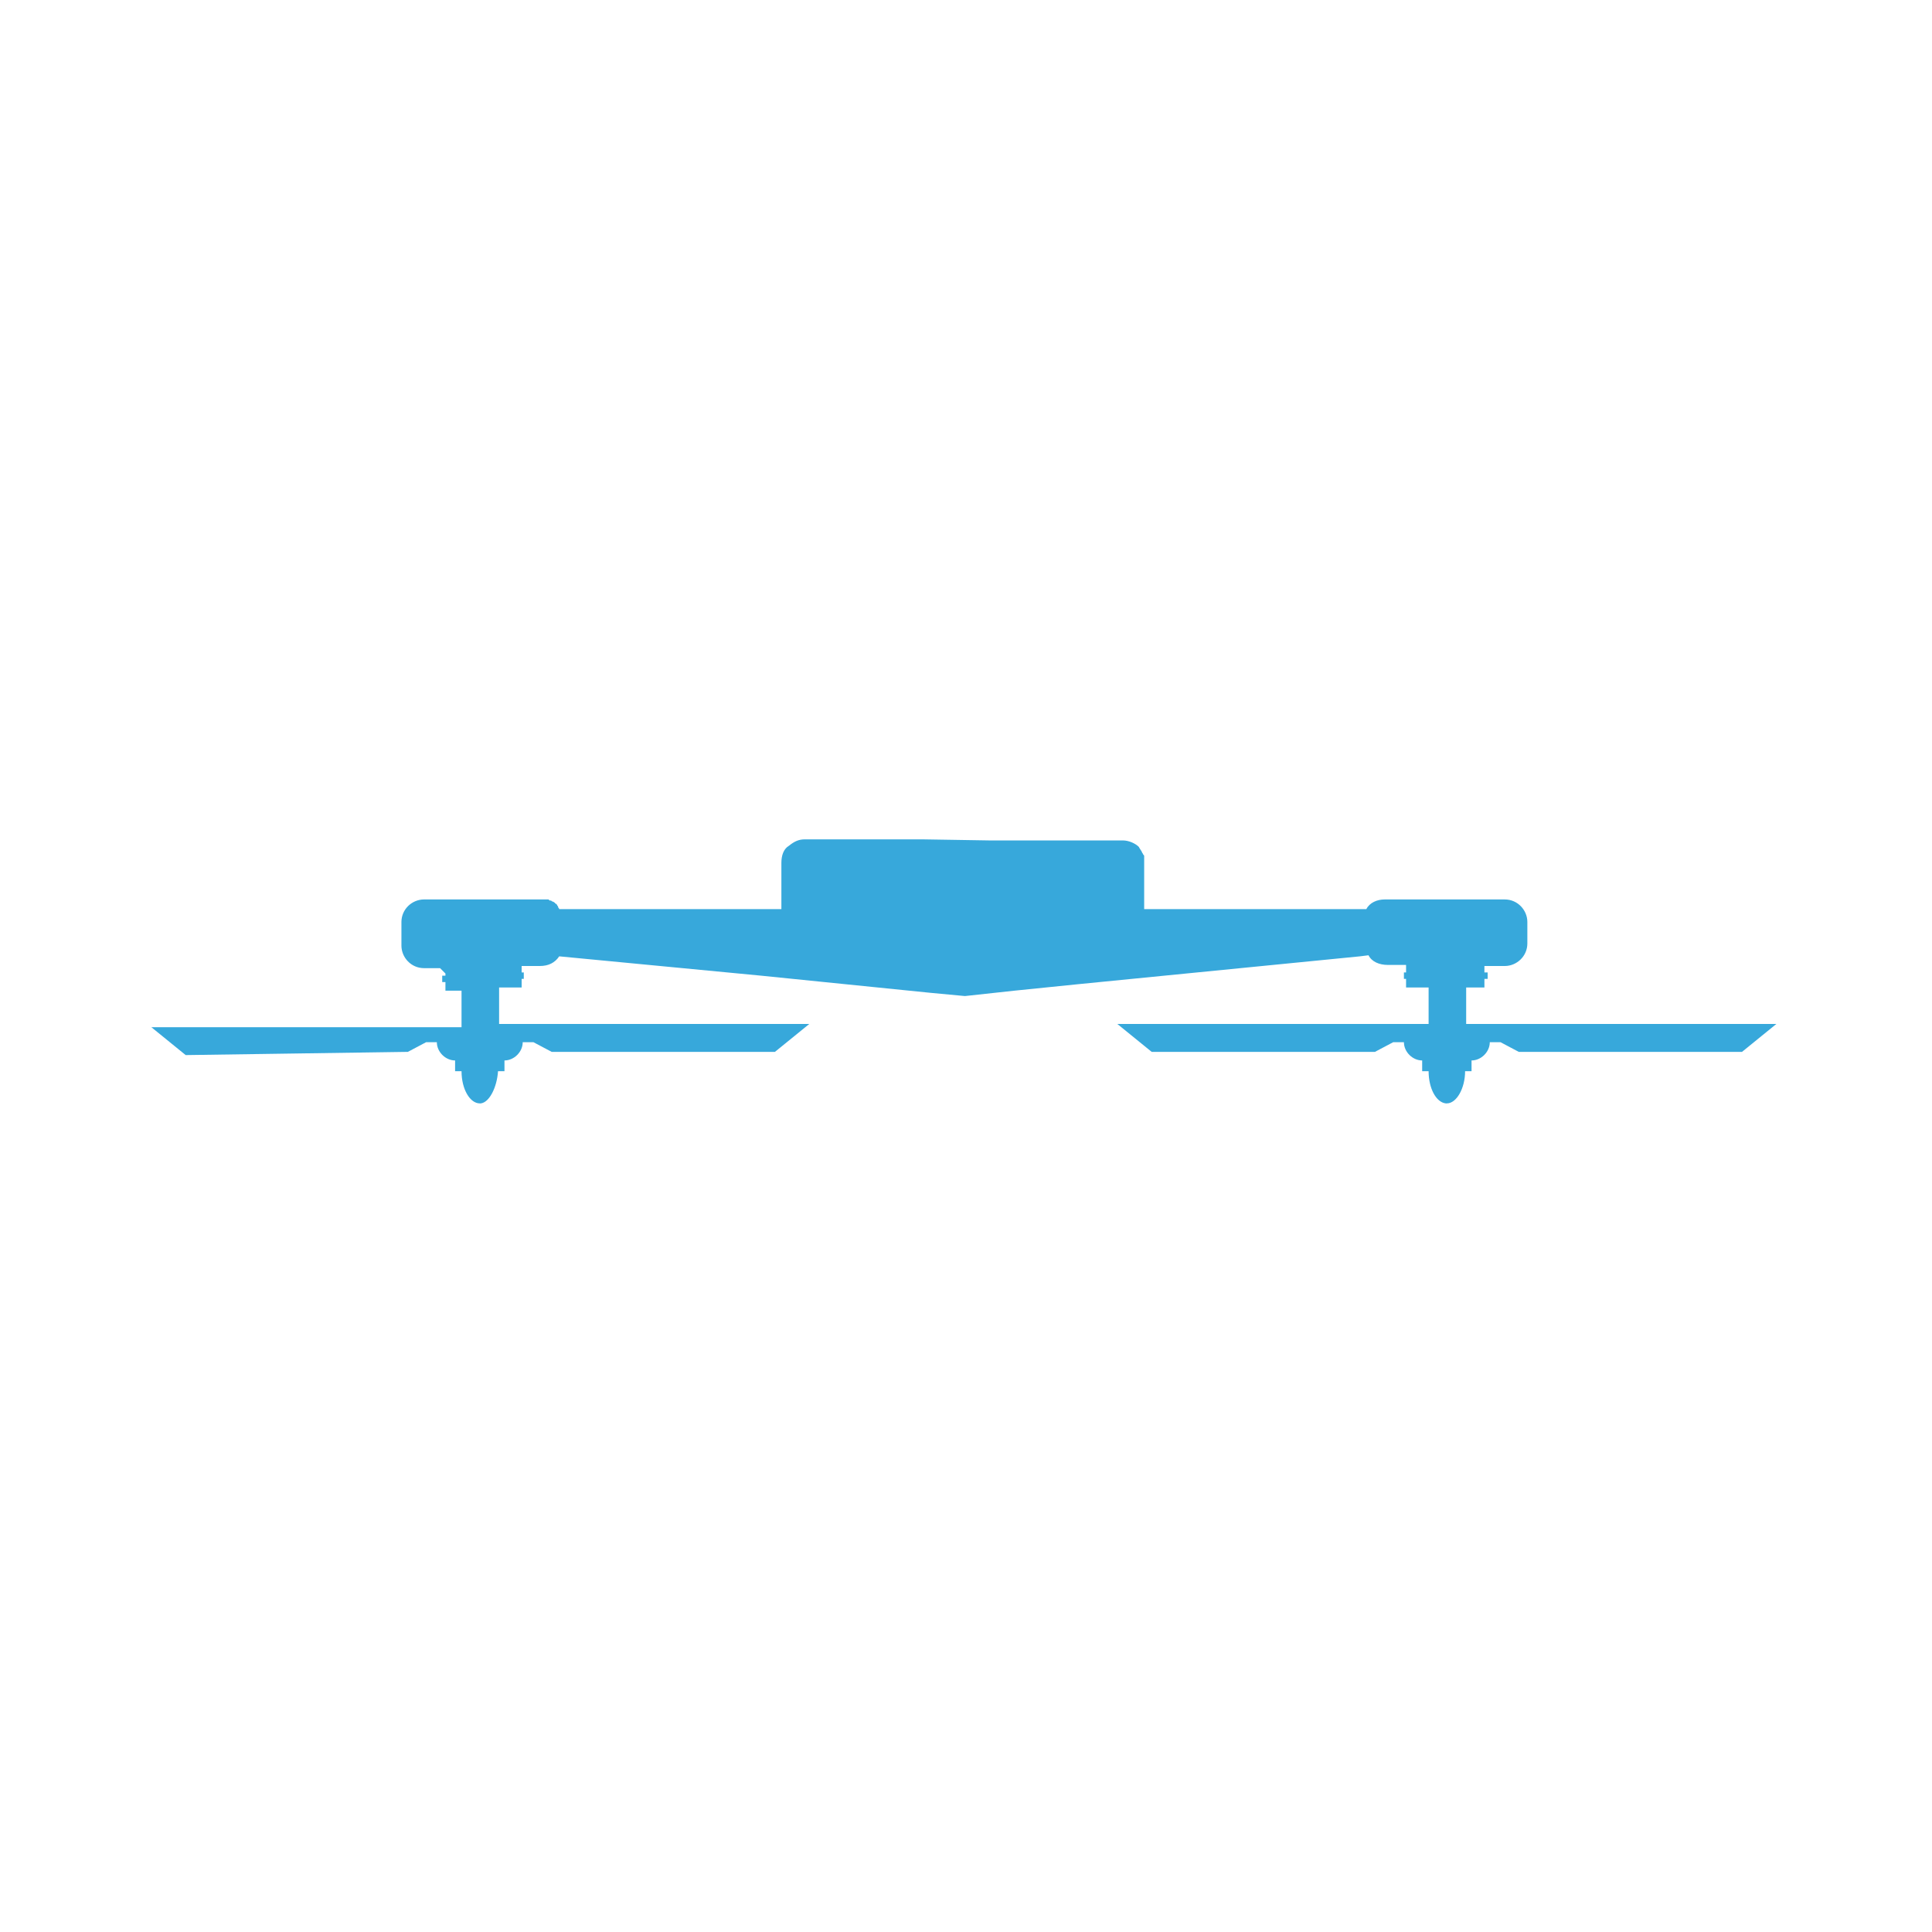
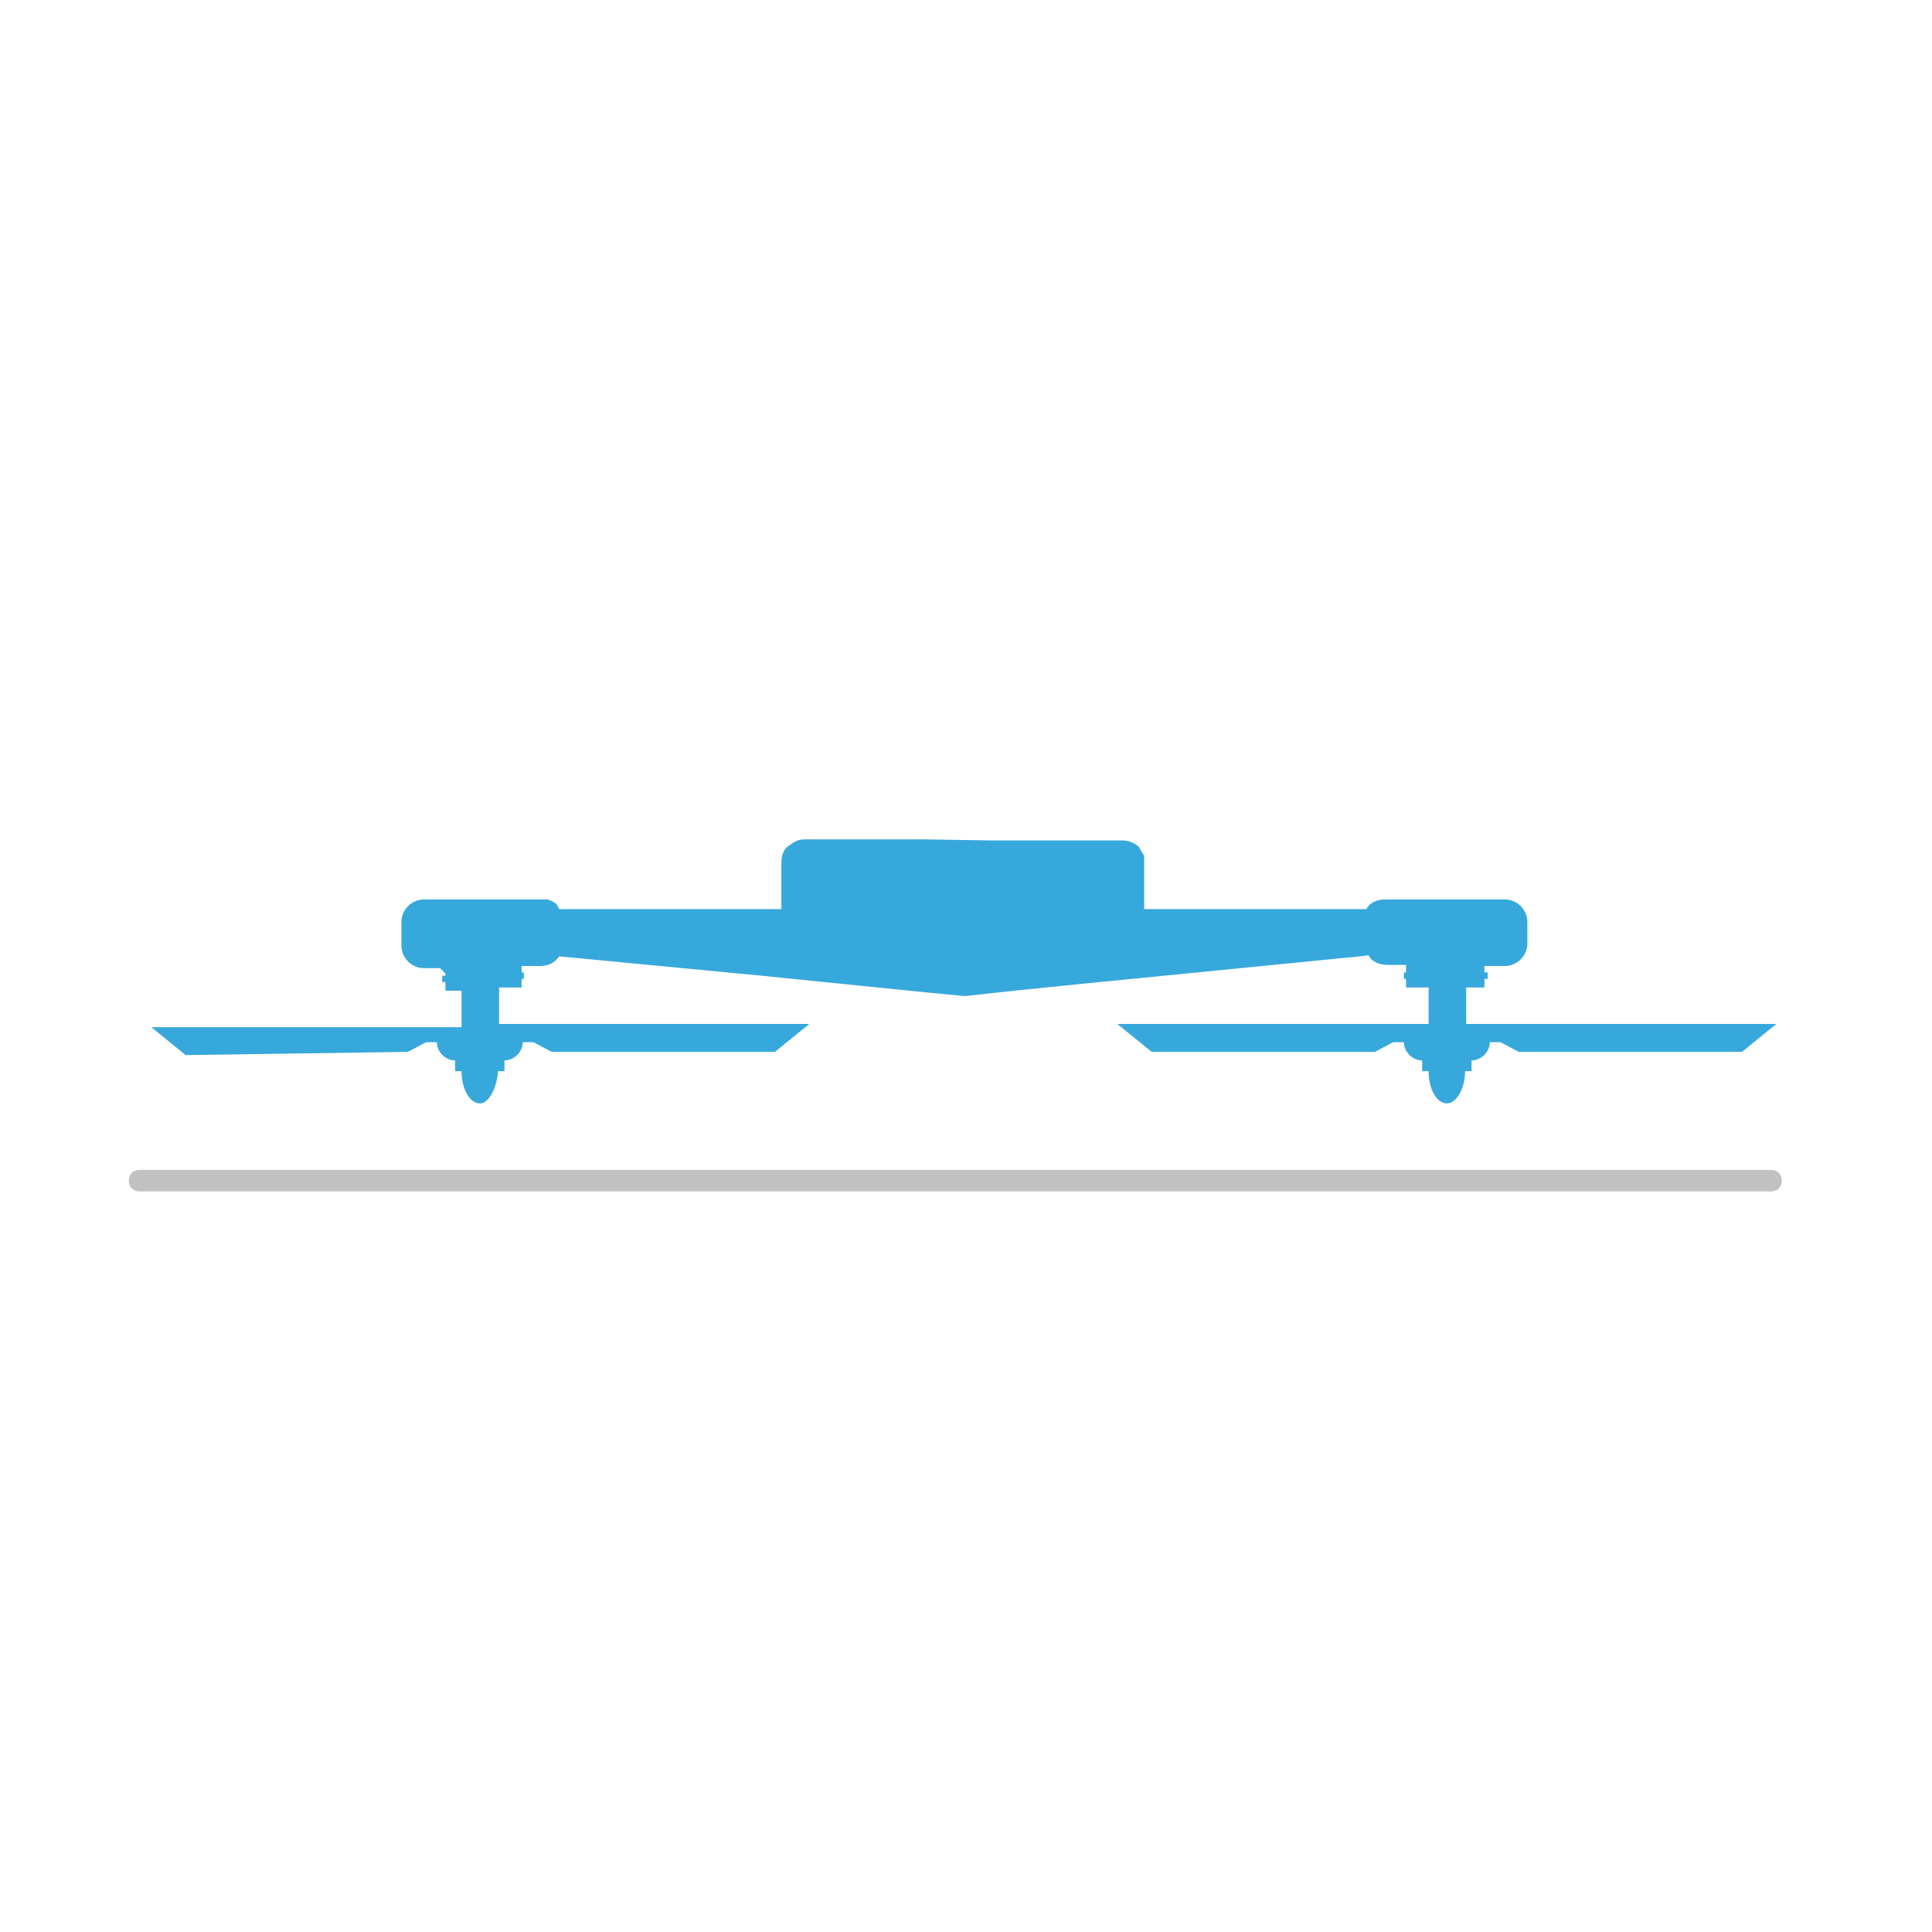
- <svg xmlns="http://www.w3.org/2000/svg" version="1.1" id="Ebene_1" x="0px" y="0px" viewBox="0 0 180 180" style="enable-background:new 0 0 180 180;" xml:space="preserve">
+ <svg xmlns="http://www.w3.org/2000/svg" version="1.1" id="Ebene_1" x="0px" y="0px" viewBox="-9 11 180 180" style="enable-background:new -9 11 180 180;" xml:space="preserve">
  <style type="text/css">
	.st0{fill:#37A8DB;}
+ 	.st1{fill:#C1C1C1;}
</style>
-   <path class="st0" d="M85.9,78.2H75c-0.6,0-1,0.2-1.5,0.6c-0.5,0.3-0.7,0.9-0.7,1.6l0,4.3h-8.1l-12.6,0c0-0.1-0.1-0.1-0.1-0.2  s-0.1-0.1-0.1-0.2l0,0l-0.1-0.1c0,0-0.1,0-0.1-0.1c-0.1,0-0.1-0.1-0.2-0.1c-0.1,0-0.1-0.1-0.2-0.1c-0.1,0-0.1,0-0.2-0.1  c-0.1,0-0.1,0-0.2,0l0,0c-0.1,0-0.1,0-0.2,0c-0.1,0-0.1,0-0.2,0H39.5c-1.1,0-2.1,0.9-2.1,2.1v0.7v0.5v1c0,1.1,0.9,2.1,2.1,2.1l1.5,0  l0.5,0.5v0.2h-0.3v0.6l0.3,0v0.8H43l0,0v3.4l-28.9,0l0,0l0,0l3.2,2.6L38,98l1.7-0.9h1c0,0.9,0.8,1.7,1.7,1.7l0,0v1H43  c0,1.7,0.8,3,1.7,3h0.1c0.8-0.1,1.5-1.5,1.6-3h0.6v-1l0,0c0.9,0,1.7-0.8,1.7-1.7h1l1.7,0.9l20.8,0l3.2-2.6l-28.9,0l0-3.4l2.1,0v-0.8  h0.2v-0.6h-0.2V90h1.7c0.8,0,1.4-0.3,1.8-0.9l18.8,1.8l15.8,1.6l3.2,0.3l0,0l0,0l0,0l0,0l4.6-0.5l5.9-0.6l26.3-2.6l0.8-0.1l0,0  c0.3,0.6,1,0.9,1.8,0.9h1.7v0.7h-0.2v0.6h0.2v0.8h2.1v3.4h1.6h0.2l0,0h-0.3l0,0l0,0l-30.5,0l3.2,2.6l20.8,0l1.7-0.9h1  c0,0.9,0.8,1.7,1.7,1.7l0,0v1h0.6c0,1.6,0.7,2.9,1.6,3h0.1c0.9,0,1.7-1.4,1.7-3h0.6l0-1l0,0c0.9,0,1.7-0.8,1.7-1.7l1,0l1.7,0.9  l20.8,0l3.2-2.6l0,0l0,0l-28.9,0v-3.4h1.7v-0.8h0.3v-0.6h-0.3V90h1.9c1.1,0,2.1-0.9,2.1-2.1v-1v-1c0-1.1-0.9-2.1-2.1-2.1H129  c-0.7,0-1.4,0.3-1.7,0.9h-5.2l-15.5,0v-4.3c0-0.1,0-0.1,0-0.2V80v-0.1v-0.1l0,0c0-0.1,0-0.1-0.1-0.2l0,0c0-0.1-0.1-0.1-0.1-0.2l0,0  c-0.1-0.2-0.2-0.3-0.3-0.5c-0.3-0.3-0.9-0.6-1.5-0.6H92.1" />
+   <path class="st0" d="M76.9,89.2H66c-0.6,0-1,0.2-1.5,0.6c-0.5,0.3-0.7,0.9-0.7,1.6v4.3h-8.1H43.1c0-0.1-0.1-0.1-0.1-0.2  s-0.1-0.1-0.1-0.2l0,0l-0.1-0.1c0,0-0.1,0-0.1-0.1c-0.1,0-0.1-0.1-0.2-0.1c-0.1,0-0.1-0.1-0.2-0.1c-0.1,0-0.1,0-0.2-0.1  c-0.1,0-0.1,0-0.2,0l0,0c-0.1,0-0.1,0-0.2,0c-0.1,0-0.1,0-0.2,0h-11c-1.1,0-2.1,0.9-2.1,2.1v0.7v0.5v1c0,1.1,0.9,2.1,2.1,2.1H32  l0.5,0.5v0.2h-0.3v0.6h0.3v0.8H34l0,0v3.4H5.1l0,0l0,0l3.2,2.6L29,109l1.7-0.9h1c0,0.9,0.8,1.7,1.7,1.7l0,0v1H34c0,1.7,0.8,3,1.7,3  h0.1c0.8-0.1,1.5-1.5,1.6-3H38v-1l0,0c0.9,0,1.7-0.8,1.7-1.7h1l1.7,0.9h20.8l3.2-2.6H37.5V103h2.1v-0.8h0.2v-0.6h-0.2V101h1.7  c0.8,0,1.4-0.3,1.8-0.9l18.8,1.8l15.8,1.6l3.2,0.3l0,0l0,0l0,0l0,0l4.6-0.5l5.9-0.6l26.3-2.6l0.8-0.1l0,0c0.3,0.6,1,0.9,1.8,0.9h1.7  v0.7h-0.2v0.6h0.2v0.8h2.1v3.4h1.6h0.2l0,0h-0.3l0,0l0,0H95.1l3.2,2.6h20.8l1.7-0.9h1c0,0.9,0.8,1.7,1.7,1.7l0,0v1h0.6  c0,1.6,0.7,2.9,1.6,3h0.1c0.9,0,1.7-1.4,1.7-3h0.6v-1l0,0c0.9,0,1.7-0.8,1.7-1.7h1l1.7,0.9h20.8l3.2-2.6l0,0l0,0h-28.9V103h1.7v-0.8  h0.3v-0.6h-0.3V101h1.9c1.1,0,2.1-0.9,2.1-2.1v-1v-1c0-1.1-0.9-2.1-2.1-2.1H120c-0.7,0-1.4,0.3-1.7,0.9h-5.2H97.6v-4.3  c0-0.1,0-0.1,0-0.2V91v-0.1v-0.1l0,0c0-0.1,0-0.1-0.1-0.2l0,0c0-0.1-0.1-0.1-0.1-0.2l0,0c-0.1-0.2-0.2-0.3-0.3-0.5  c-0.3-0.3-0.9-0.6-1.5-0.6H83.1" />
+   <path class="st1" d="M156,122H4c-0.6,0-1-0.4-1-1s0.4-1,1-1h152c0.6,0,1,0.4,1,1S156.6,122,156,122z" />
</svg>
